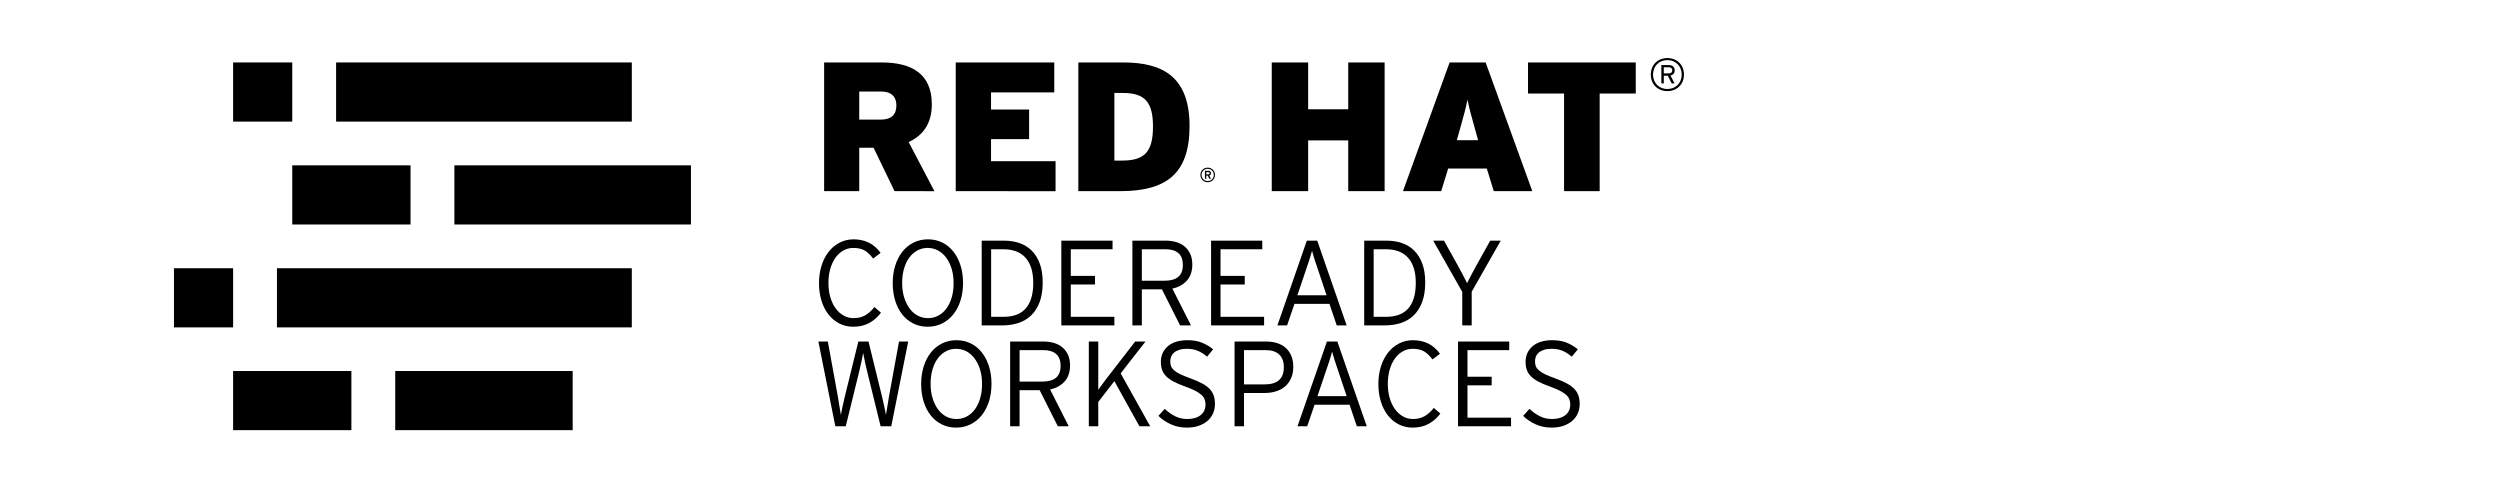
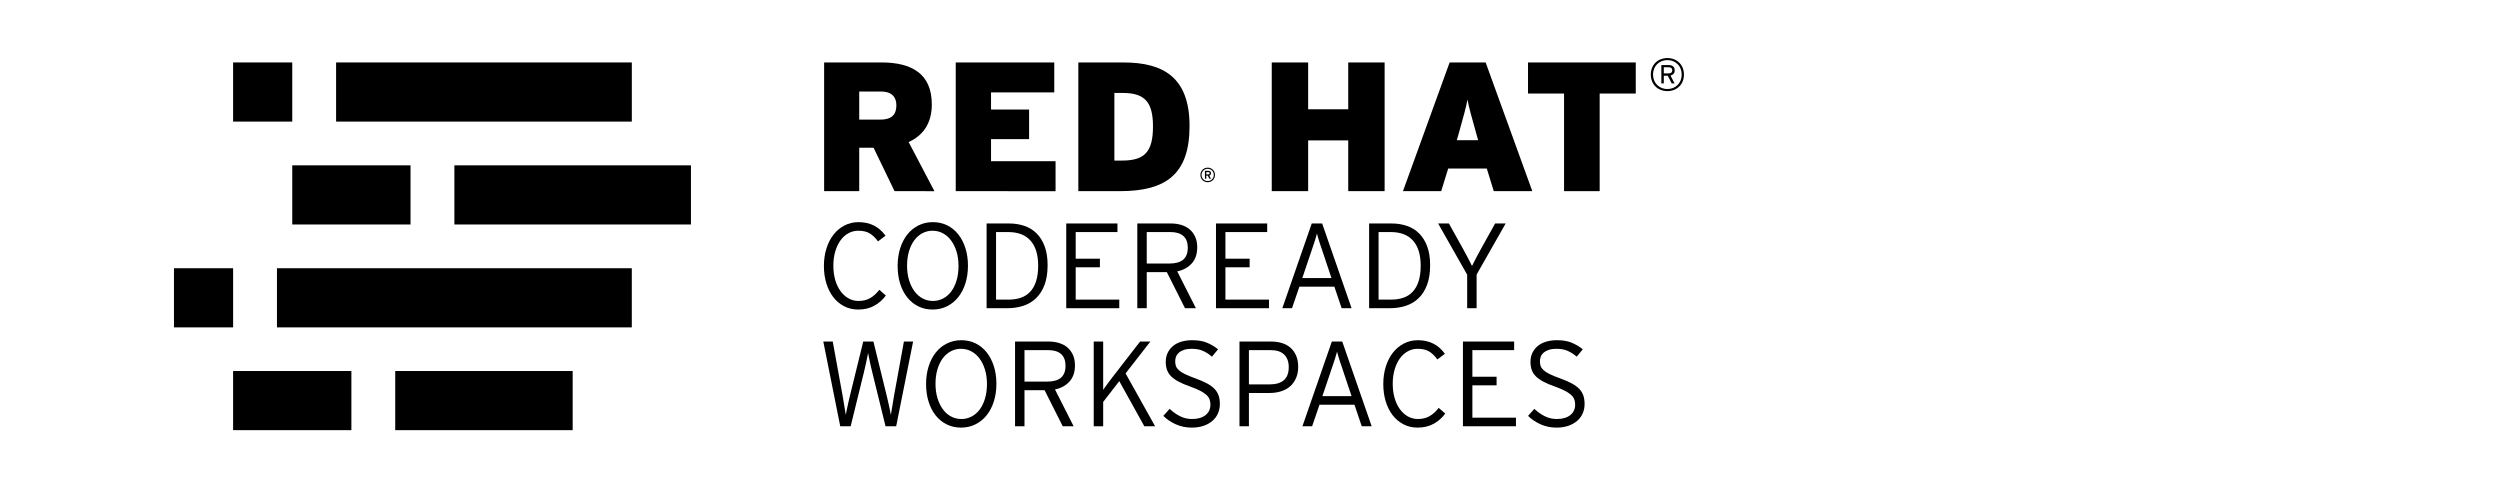
<svg xmlns="http://www.w3.org/2000/svg" id="Layer_1" viewBox="0 300 2036 400" version="1.1">
  <defs id="defs4205" />
  <path d="M1370.39,366.24a12.52,12.52,0,0,1-7.13,7,15.18,15.18,0,0,1-10.7,0,12.5,12.5,0,0,1-7.13-7,15.32,15.32,0,0,1,0-11,12.5,12.5,0,0,1,7.13-7,15.27,15.27,0,0,1,10.7,0,12.52,12.52,0,0,1,7.13,7,15.32,15.32,0,0,1,0,11Zm-1.7-10.31a11,11,0,0,0-6.18-6.14,12.78,12.78,0,0,0-9.21,0,11,11,0,0,0-6.17,6.14,13.18,13.18,0,0,0,0,9.58,11.1,11.1,0,0,0,2.47,3.72,11.24,11.24,0,0,0,3.7,2.42,12.78,12.78,0,0,0,9.21,0,11,11,0,0,0,6.18-6.14,13.26,13.26,0,0,0,0-9.58Zm-5.73,4.15a4.63,4.63,0,0,1-2.51,1.46l3.33,6.4h-2.32l-3.22-6.25H1355v6.25h-2V353h6.07a5.47,5.47,0,0,1,3.41,1,3.83,3.83,0,0,1,1.38,3.25A4.1,4.1,0,0,1,1363,360.08Zm-1.8-4.68a3.26,3.26,0,0,0-2.17-.63h-4v5h3.75q3.14,0,3.14-2.51A2.37,2.37,0,0,0,1361.17,355.4Z" id="path4172" />
  <path d="M728.51,455.67l-17.06-35.34H699.76v35.34H671.17V350.86H718c24.55,0,40.87,9.28,40.87,34.14,0,15.72-7.34,25.45-18.87,30.69l21,40Zm-11.23-81.15H699.76v22.91h17.07c9.44,0,13.18-4.19,13.18-11.68C730,379.16,726.41,374.52,717.28,374.52Z" id="path4174" />
  <path d="M778.35,455.67V350.86H858.6v24.4H807.1v13.93h31v24.1h-31v18h52.55v24.41Z" id="path4176" />
  <path d="M912.19,455.67h-34V350.86h36.68c32.94,0,53.9,12.43,53.9,51.8S949.32,455.67,912.19,455.67Zm2.55-80h-7.19v55.1h6.29c18.12,0,25.15-6.89,25.15-27.7C939,383.8,932.85,375.72,914.74,375.72Z" id="path4178" />
  <path d="M1098,455.67V414.34h-32.64v41.32h-29.65V350.86h29.65V389H1098V350.86h29.64v104.8Z" id="path4180" />
  <path d="M1216.53,455.67l-5.69-18.41h-31.44l-5.69,18.41h-31.14l38-104.8h29.34l38,104.8Zm-14.67-48.36c-3.75-13.47-5.39-19.16-6.74-26.2-1.35,7-3,12.87-6.74,26.2l-1.95,6.88h17.37Z" id="path4182" />
  <path d="M1302.77,376.17v79.5h-29v-79.5h-29.35v-25.3h87.74v25.3Z" id="path4184" />
  <rect x="189.84" y="350.86" width="48.17" height="48.17" id="rect4186" />
  <rect x="238.01" y="434.65" width="96.33" height="48.17" id="rect4188" />
  <rect x="189.84" y="602.15" width="96.33" height="48.17" id="rect4190" />
  <rect x="141.68" y="518.45" width="48.17" height="48.17" id="rect4192" />
  <rect x="321.88" y="602.15" width="144.5" height="48.17" id="rect4194" />
  <rect x="225.55" y="518.45" width="288.99" height="48.17" id="rect4196" />
  <rect x="273.72" y="350.86" width="240.83" height="48.17" id="rect4198" />
  <rect x="370.05" y="434.65" width="192.66" height="48.17" id="rect4200" />
  <g id="layer1" style="display:inline">
    <path id="path4503" d="m 989.02,444.809 c -0.298,0.723 -0.717,1.35 -1.249,1.881 -0.529,0.531 -1.158,0.948 -1.881,1.249 -0.726,0.301 -1.506,0.452 -2.35,0.452 -0.843,0 -1.627,-0.151 -2.347,-0.452 -0.726,-0.301 -1.35,-0.717 -1.884,-1.249 -0.531,-0.531 -0.948,-1.158 -1.249,-1.881 -0.301,-0.723 -0.452,-1.506 -0.452,-2.35 0,-0.843 0.151,-1.627 0.452,-2.35 0.301,-0.723 0.717,-1.35 1.249,-1.881 0.531,-0.531 1.158,-0.948 1.884,-1.249 0.723,-0.301 1.506,-0.452 2.347,-0.452 0.846,0 1.627,0.151 2.35,0.452 0.723,0.301 1.35,0.717 1.881,1.249 0.531,0.531 0.95,1.158 1.249,1.881 0.301,0.723 0.452,1.506 0.452,2.35 0,0.843 -0.148,1.627 -0.452,2.35 z m -0.876,-4.313 c -0.255,-0.608 -0.605,-1.136 -1.054,-1.586 -0.449,-0.449 -0.975,-0.8 -1.586,-1.052 -0.608,-0.252 -1.262,-0.378 -1.963,-0.378 -0.712,0 -1.369,0.126 -1.972,0.378 -0.602,0.252 -1.128,0.602 -1.577,1.052 -0.449,0.449 -0.8,0.978 -1.052,1.586 -0.252,0.608 -0.378,1.262 -0.378,1.963 0,0.712 0.126,1.369 0.378,1.972 0.252,0.602 0.602,1.128 1.052,1.577 0.449,0.449 0.975,0.8 1.577,1.052 0.602,0.252 1.26,0.378 1.972,0.378 0.701,0 1.356,-0.126 1.963,-0.378 0.611,-0.252 1.136,-0.602 1.586,-1.052 0.449,-0.449 0.8,-0.975 1.054,-1.577 0.252,-0.602 0.378,-1.26 0.378,-1.972 0,-0.701 -0.126,-1.356 -0.378,-1.963 z m -2.284,1.816 c -0.252,0.318 -0.586,0.537 -1.002,0.657 l 1.331,2.612 h -1.295 l -1.26,-2.497 h -1.243 v 2.497 h -1.101 v -6.474 h 2.834 c 0.285,0 0.553,0.038 0.811,0.115 0.257,0.077 0.482,0.194 0.671,0.353 0.189,0.159 0.345,0.361 0.457,0.608 0.115,0.246 0.173,0.539 0.173,0.879 0.003,0.515 -0.123,0.931 -0.375,1.249 z m -1.019,-1.906 c -0.197,-0.153 -0.444,-0.23 -0.742,-0.23 h -1.709 v 1.84 h 1.709 c 0.296,0 0.542,-0.074 0.742,-0.222 0.194,-0.148 0.293,-0.381 0.293,-0.698 0,-0.307 -0.099,-0.537 -0.293,-0.69 z" style="stroke-width:2.738" />
-     <g id="g4734">
+     <g id="g4734" transform="translate(4,-14)">
      <path style="stroke-width:2.738" d="m 708.099,562.935 c -3.746,2.103 -8.152,3.155 -13.21,3.155 -4.206,0 -8.035,-0.904 -11.482,-2.711 -3.453,-1.807 -6.394,-4.288 -8.826,-7.443 -2.432,-3.155 -4.305,-6.901 -5.619,-11.239 -1.314,-4.338 -1.972,-9.037 -1.972,-14.098 0,-5.126 0.69,-9.872 2.07,-14.245 1.38,-4.371 3.303,-8.133 5.767,-11.288 2.462,-3.155 5.436,-5.636 8.922,-7.443 3.481,-1.807 7.295,-2.711 11.436,-2.711 9.33,0 16.661,3.683 21.984,11.041 l -6.112,4.633 c -2.235,-3.023 -4.535,-5.225 -6.901,-6.605 -2.366,-1.38 -5.422,-2.07 -9.171,-2.07 -2.958,0 -5.685,0.707 -8.183,2.12 -2.497,1.416 -4.631,3.368 -6.408,5.866 -1.772,2.5 -3.171,5.488 -4.187,8.971 -1.021,3.483 -1.531,7.331 -1.531,11.534 0,4.209 0.509,8.07 1.531,11.584 1.016,3.516 2.448,6.539 4.286,9.07 1.84,2.53 4.009,4.505 6.507,5.915 2.497,1.416 5.192,2.12 8.084,2.12 3.746,0 6.967,-0.789 9.661,-2.366 2.692,-1.577 5.159,-3.812 7.394,-6.704 l 5.321,4.633 c -2.492,3.418 -5.611,6.178 -9.36,8.281 z" id="path4505" />
      <path style="stroke-width:2.738" d="m 782.237,544.746 c -1.38,4.371 -3.338,8.133 -5.869,11.288 -2.53,3.155 -5.57,5.619 -9.119,7.394 -3.549,1.775 -7.46,2.662 -11.729,2.662 -4.275,0 -8.166,-0.871 -11.685,-2.612 -3.519,-1.742 -6.523,-4.19 -9.02,-7.345 -2.497,-3.155 -4.42,-6.901 -5.764,-11.239 -1.347,-4.338 -2.021,-9.103 -2.021,-14.295 0,-5.192 0.69,-9.973 2.07,-14.344 1.38,-4.371 3.319,-8.133 5.816,-11.288 2.497,-3.155 5.521,-5.619 9.07,-7.394 3.552,-1.775 7.46,-2.662 11.732,-2.662 4.272,0 8.166,0.871 11.685,2.612 3.513,1.742 6.52,4.19 9.02,7.345 2.495,3.155 4.436,6.901 5.816,11.239 1.38,4.338 2.07,9.103 2.07,14.295 -0.003,5.192 -0.693,9.973 -2.073,14.344 z m -7.249,-25.928 c -1.084,-3.513 -2.58,-6.539 -4.486,-9.07 -1.906,-2.528 -4.141,-4.466 -6.704,-5.816 -2.563,-1.347 -5.356,-2.021 -8.38,-2.021 -2.958,0 -5.704,0.676 -8.232,2.021 -2.533,1.347 -4.718,3.253 -6.559,5.718 -1.84,2.465 -3.286,5.455 -4.338,8.971 -1.052,3.516 -1.577,7.443 -1.577,11.781 0,4.338 0.542,8.267 1.627,11.781 1.084,3.516 2.566,6.539 4.436,9.07 1.876,2.53 4.091,4.469 6.657,5.816 2.563,1.347 5.354,2.021 8.38,2.021 2.958,0 5.718,-0.674 8.281,-2.021 2.563,-1.347 4.762,-3.253 6.605,-5.718 1.837,-2.465 3.283,-5.455 4.338,-8.971 1.049,-3.513 1.575,-7.443 1.575,-11.781 0,-4.338 -0.537,-8.265 -1.624,-11.781 z" id="path4507" />
      <path style="stroke-width:2.738" d="m 846.659,546.028 c -1.676,4.436 -3.993,8.07 -6.95,10.894 -2.958,2.826 -6.444,4.88 -10.45,6.162 -4.009,1.282 -8.314,1.922 -12.915,1.922 h -16.858 v -69.009 h 18.238 c 4.535,0 8.727,0.657 12.57,1.972 3.845,1.314 7.164,3.368 9.96,6.162 2.793,2.796 4.976,6.326 6.556,10.598 1.58,4.272 2.366,9.366 2.366,15.281 -0.003,6.244 -0.843,11.584 -2.517,16.02 z m -11.386,-36.033 c -4.141,-4.666 -10.19,-6.999 -18.14,-6.999 h -9.957 v 55.01 h 10.154 c 3.743,0 7.098,-0.509 10.056,-1.528 2.958,-1.019 5.485,-2.645 7.588,-4.88 2.106,-2.232 3.711,-5.11 4.833,-8.626 1.115,-3.516 1.673,-7.739 1.673,-12.668 0,-8.873 -2.068,-15.642 -6.208,-20.308 z" id="path4509" />
      <path style="stroke-width:2.738" d="m 864.352,565.005 v -69.009 h 41.704 v 6.999 h -34.012 v 21.689 h 19.717 v 6.999 h -19.717 v 26.322 h 35.49 v 7 z" id="path4511" />
      <path style="stroke-width:2.738" d="m 966.584,528.521 c -2.958,3.286 -6.901,5.455 -11.827,6.504 l 15.182,29.978 h -8.873 l -14.788,-29.378 h -16.365 v 29.378 h -7.692 V 495.993 h 27.311 c 3.023,0 5.849,0.394 8.478,1.183 2.629,0.789 4.896,1.988 6.802,3.598 1.903,1.61 3.415,3.631 4.532,6.06 1.117,2.429 1.676,5.321 1.676,8.673 0,5.392 -1.479,9.73 -4.436,13.013 z m -6.852,-22.335 c -2.399,-2.128 -5.899,-3.193 -10.499,-3.193 h -19.323 v 25.632 h 18.337 c 5.126,0 8.922,-1.063 11.384,-3.193 2.465,-2.125 3.7,-5.351 3.7,-9.672 0.003,-4.253 -1.199,-7.443 -3.598,-9.574 z" id="path4513" />
      <path style="stroke-width:2.738" d="m 986.298,565.005 v -69.009 h 41.704 v 6.999 h -34.012 v 21.689 h 19.717 v 6.999 h -19.717 v 26.322 h 35.49 v 7 z" id="path4515" />
      <path style="stroke-width:2.738" d="m 1088.629,565.005 -5.915,-17.548 h -28.488 l -6.014,17.548 h -7.887 l 23.956,-69.009 h 8.478 l 23.956,69.009 z m -15.869,-47.222 c -0.394,-1.117 -0.805,-2.333 -1.232,-3.648 -0.427,-1.312 -0.838,-2.577 -1.232,-3.796 -0.394,-1.216 -0.739,-2.366 -1.035,-3.45 -0.293,-1.084 -0.539,-1.988 -0.739,-2.711 -0.197,0.723 -0.444,1.61 -0.742,2.662 -0.293,1.052 -0.638,2.204 -1.035,3.45 -0.394,1.249 -0.822,2.547 -1.282,3.894 -0.46,1.347 -0.887,2.612 -1.282,3.796 l -7.591,22.477 h 23.762 z" id="path4517" />
      <path style="stroke-width:2.738" d="m 1158.183,546.028 c -1.676,4.436 -3.993,8.07 -6.95,10.894 -2.958,2.826 -6.444,4.88 -10.45,6.162 -4.009,1.282 -8.314,1.922 -12.915,1.922 h -16.858 v -69.009 h 18.238 c 4.535,0 8.727,0.657 12.569,1.972 3.845,1.314 7.164,3.368 9.96,6.162 2.793,2.796 4.976,6.326 6.556,10.598 1.58,4.272 2.366,9.366 2.366,15.281 0,6.244 -0.841,11.584 -2.517,16.02 z m -11.386,-36.033 c -4.141,-4.666 -10.19,-6.999 -18.14,-6.999 h -9.957 v 55.01 h 10.154 c 3.746,0 7.098,-0.509 10.056,-1.528 2.958,-1.019 5.488,-2.645 7.591,-4.88 2.103,-2.232 3.711,-5.11 4.831,-8.626 1.115,-3.516 1.676,-7.739 1.676,-12.668 0,-8.873 -2.073,-15.642 -6.211,-20.308 z" id="path4519" />
      <path style="stroke-width:2.738" d="m 1198.551,537.599 v 27.406 h -7.69 v -27.308 l -23.66,-41.701 h 8.774 l 11.039,19.815 c 1.38,2.497 2.777,5.077 4.19,7.739 1.413,2.662 2.612,5.014 3.598,7.049 0.983,-2.037 2.183,-4.387 3.596,-7.049 1.413,-2.662 2.81,-5.241 4.19,-7.739 l 11.041,-19.815 h 8.577 z" id="path4521" />
    </g>
-     <g id="g4746">
+     <g id="g4746" transform="translate(4)">
      <path style="stroke-width:2.738" d="m 725.847,647.159 h -8.675 L 706.327,602.993 c -0.266,-1.115 -0.561,-2.366 -0.887,-3.746 -0.329,-1.38 -0.641,-2.76 -0.937,-4.141 -0.296,-1.38 -0.578,-2.744 -0.841,-4.091 -0.263,-1.347 -0.493,-2.547 -0.69,-3.598 -0.197,1.052 -0.427,2.235 -0.69,3.549 -0.263,1.314 -0.542,2.662 -0.838,4.042 -0.296,1.38 -0.611,2.76 -0.937,4.141 -0.331,1.38 -0.627,2.665 -0.887,3.845 l -10.844,44.166 h -8.481 L 666.493,578.15 h 7.692 l 8.084,44.363 c 0.194,1.117 0.408,2.399 0.638,3.845 0.23,1.446 0.46,2.875 0.69,4.286 0.23,1.416 0.46,2.76 0.69,4.045 0.23,1.282 0.411,2.35 0.542,3.204 0.131,-0.854 0.329,-1.906 0.592,-3.155 0.263,-1.246 0.542,-2.577 0.841,-3.993 0.293,-1.413 0.608,-2.823 0.937,-4.239 0.329,-1.413 0.624,-2.678 0.887,-3.796 l 10.943,-44.56 h 8.278 l 10.943,44.56 c 0.263,1.117 0.559,2.382 0.887,3.796 0.329,1.416 0.638,2.826 0.937,4.239 0.296,1.416 0.575,2.747 0.838,3.993 0.263,1.249 0.46,2.303 0.594,3.155 0.131,-0.854 0.309,-1.922 0.539,-3.204 0.23,-1.284 0.46,-2.629 0.69,-4.045 0.23,-1.413 0.46,-2.84 0.69,-4.286 0.23,-1.446 0.444,-2.728 0.641,-3.845 l 8.084,-44.363 h 7.492 z" id="path4523" />
      <path style="stroke-width:2.738" d="m 805.404,626.897 c -1.38,4.373 -3.338,8.136 -5.869,11.288 -2.53,3.155 -5.57,5.622 -9.119,7.394 -3.549,1.775 -7.46,2.665 -11.729,2.665 -4.275,0 -8.166,-0.874 -11.685,-2.612 -3.516,-1.742 -6.523,-4.19 -9.02,-7.347 -2.497,-3.152 -4.42,-6.901 -5.764,-11.239 -1.347,-4.338 -2.021,-9.103 -2.021,-14.295 0,-5.192 0.69,-9.973 2.07,-14.344 1.38,-4.371 3.319,-8.133 5.816,-11.288 2.497,-3.155 5.521,-5.619 9.07,-7.394 3.552,-1.775 7.46,-2.662 11.732,-2.662 4.272,0 8.166,0.871 11.685,2.612 3.513,1.742 6.52,4.19 9.02,7.345 2.495,3.155 4.436,6.901 5.816,11.239 1.38,4.338 2.07,9.105 2.07,14.295 -0.003,5.198 -0.693,9.976 -2.073,14.344 z m -7.249,-25.925 c -1.084,-3.513 -2.58,-6.539 -4.486,-9.07 -1.906,-2.528 -4.141,-4.466 -6.704,-5.816 -2.563,-1.347 -5.356,-2.021 -8.38,-2.021 -2.958,0 -5.704,0.676 -8.232,2.021 -2.533,1.347 -4.718,3.253 -6.559,5.718 -1.84,2.465 -3.286,5.455 -4.338,8.971 -1.052,3.519 -1.577,7.443 -1.577,11.781 0,4.338 0.542,8.267 1.627,11.781 1.084,3.516 2.566,6.542 4.436,9.07 1.876,2.533 4.091,4.472 6.657,5.816 2.563,1.347 5.354,2.021 8.38,2.021 2.958,0 5.718,-0.674 8.281,-2.021 2.563,-1.345 4.762,-3.253 6.605,-5.718 1.838,-2.462 3.283,-5.452 4.338,-8.968 1.049,-3.516 1.575,-7.443 1.575,-11.781 0,-4.338 -0.537,-8.267 -1.624,-11.784 z" id="path4525" />
      <path style="stroke-width:2.738" d="m 867.017,610.674 c -2.958,3.286 -6.901,5.455 -11.83,6.507 l 15.185,29.975 h -8.873 l -14.788,-29.378 h -16.365 v 29.378 h -7.692 v -69.009 h 27.311 c 3.023,0 5.849,0.394 8.478,1.183 2.629,0.789 4.896,1.988 6.802,3.598 1.903,1.61 3.415,3.631 4.532,6.06 1.117,2.429 1.676,5.321 1.676,8.673 0,5.392 -1.479,9.73 -4.436,13.013 z m -6.852,-22.335 c -2.399,-2.128 -5.899,-3.193 -10.499,-3.193 h -19.323 v 25.632 h 18.334 c 5.126,0 8.925,-1.063 11.386,-3.19 2.465,-2.125 3.7,-5.351 3.7,-9.675 0,-4.253 -1.199,-7.443 -3.598,-9.574 z" id="path4527" />
      <path style="stroke-width:2.738" d="m 927.945,647.159 -20.407,-36.772 -13.112,16.954 v 19.815 h -7.692 v -69.009 h 7.692 v 30.068 9.267 c 0.46,-0.654 1.098,-1.558 1.922,-2.711 0.822,-1.147 1.725,-2.38 2.708,-3.697 0.986,-1.312 1.955,-2.596 2.908,-3.845 0.953,-1.246 1.788,-2.333 2.514,-3.253 l 20.013,-25.832 h 8.382 l -20.21,25.93 24.055,43.079 h -8.774 z" id="path4529" />
      <path style="stroke-width:2.738" d="m 987.93,636.61 c -1.021,2.363 -2.514,4.401 -4.488,6.109 -1.972,1.709 -4.371,3.056 -7.197,4.045 -2.826,0.983 -6.046,1.479 -9.659,1.479 -4.735,0 -9.086,-0.906 -13.065,-2.711 -3.976,-1.807 -7.345,-4.091 -10.102,-6.852 l 5.124,-5.718 c 2.629,2.497 5.455,4.502 8.481,6.011 3.023,1.514 6.309,2.267 9.858,2.267 4.601,0 8.232,-1.052 10.896,-3.152 2.662,-2.106 3.993,-4.995 3.993,-8.678 0,-1.575 -0.266,-3.023 -0.789,-4.338 -0.526,-1.312 -1.429,-2.528 -2.711,-3.648 -1.282,-1.115 -2.974,-2.218 -5.077,-3.3 -2.103,-1.084 -4.732,-2.185 -7.887,-3.303 -3.746,-1.312 -6.884,-2.645 -9.415,-3.993 -2.533,-1.347 -4.57,-2.793 -6.112,-4.338 -1.542,-1.542 -2.662,-3.267 -3.352,-5.178 -0.69,-1.906 -1.035,-4.108 -1.035,-6.605 0,-2.76 0.523,-5.225 1.577,-7.394 1.049,-2.169 2.514,-4.026 4.387,-5.57 1.873,-1.542 4.141,-2.711 6.802,-3.5 2.662,-0.789 5.603,-1.183 8.823,-1.183 4.601,0 8.528,0.657 11.781,1.972 3.253,1.314 6.326,3.122 9.218,5.422 l -4.929,6.014 c -2.497,-2.103 -5.011,-3.697 -7.542,-4.781 -2.533,-1.084 -5.537,-1.627 -9.02,-1.627 -2.366,0 -4.403,0.282 -6.112,0.838 -1.709,0.559 -3.105,1.298 -4.19,2.218 -1.084,0.92 -1.873,1.988 -2.363,3.204 -0.496,1.216 -0.742,2.514 -0.742,3.894 0,1.446 0.197,2.744 0.592,3.894 0.397,1.15 1.186,2.267 2.366,3.355 1.183,1.084 2.843,2.152 4.979,3.204 2.133,1.052 4.946,2.204 8.429,3.45 3.812,1.38 6.999,2.76 9.56,4.141 2.566,1.38 4.62,2.895 6.162,4.535 1.544,1.643 2.645,3.45 3.303,5.419 0.657,1.974 0.986,4.242 0.986,6.802 0,2.697 -0.512,5.228 -1.528,7.594 z" id="path4531" />
      <path style="stroke-width:2.738" d="m 1051.517,607.873 c -1.15,2.662 -2.744,4.896 -4.779,6.704 -2.04,1.807 -4.505,3.171 -7.394,4.089 -2.895,0.923 -6.049,1.38 -9.464,1.38 h -16.759 v 27.111 h -7.692 v -69.009 h 25.832 c 3.155,0 6.063,0.411 8.725,1.232 2.664,0.822 4.979,2.087 6.95,3.796 1.974,1.709 3.516,3.861 4.633,6.457 1.115,2.596 1.676,5.636 1.676,9.119 0,3.42 -0.578,6.46 -1.728,9.122 z m -9.71,-19.125 c -2.498,-2.399 -6.109,-3.598 -10.844,-3.598 h -17.844 v 27.899 h 16.858 c 10.382,0 15.576,-4.664 15.576,-13.999 0,-4.469 -1.249,-7.903 -3.746,-10.302 z" id="path4533" />
      <path style="stroke-width:2.738" d="m 1104.999,647.159 -5.915,-17.548 h -28.488 l -6.014,17.548 h -7.887 l 23.956,-69.009 h 8.478 l 23.956,69.009 z m -15.872,-47.222 c -0.394,-1.117 -0.805,-2.333 -1.232,-3.648 -0.427,-1.312 -0.838,-2.577 -1.232,-3.796 -0.394,-1.216 -0.739,-2.366 -1.035,-3.45 -0.293,-1.084 -0.539,-1.988 -0.739,-2.711 -0.197,0.723 -0.444,1.61 -0.742,2.662 -0.293,1.052 -0.638,2.204 -1.035,3.45 -0.394,1.249 -0.822,2.547 -1.282,3.894 -0.46,1.347 -0.887,2.612 -1.282,3.796 l -7.591,22.477 h 23.762 z" id="path4535" />
      <path style="stroke-width:2.738" d="m 1163.657,645.089 c -3.746,2.103 -8.152,3.155 -13.21,3.155 -4.206,0 -8.035,-0.906 -11.485,-2.711 -3.45,-1.807 -6.392,-4.288 -8.823,-7.443 -2.432,-3.155 -4.305,-6.904 -5.619,-11.239 -1.315,-4.338 -1.972,-9.037 -1.972,-14.095 0,-5.126 0.69,-9.872 2.07,-14.248 1.38,-4.371 3.303,-8.133 5.764,-11.288 2.465,-3.155 5.439,-5.636 8.922,-7.443 3.483,-1.807 7.295,-2.711 11.438,-2.711 9.33,0 16.661,3.683 21.982,11.041 l -6.109,4.633 c -2.235,-3.023 -4.535,-5.225 -6.904,-6.605 -2.363,-1.38 -5.42,-2.07 -9.168,-2.07 -2.958,0 -5.685,0.707 -8.182,2.12 -2.498,1.416 -4.631,3.368 -6.408,5.866 -1.772,2.5 -3.171,5.488 -4.19,8.971 -1.019,3.483 -1.528,7.331 -1.528,11.534 0,4.206 0.509,8.067 1.528,11.581 1.019,3.516 2.451,6.542 4.288,9.07 1.837,2.528 4.009,4.502 6.507,5.915 2.497,1.413 5.192,2.117 8.084,2.117 3.746,0 6.964,-0.789 9.659,-2.366 2.695,-1.575 5.162,-3.812 7.394,-6.701 l 5.324,4.631 c -2.492,3.423 -5.614,6.183 -9.36,8.287 z" id="path4537" />
      <path style="stroke-width:2.738" d="M 1187.413,647.159 V 578.15 h 41.704 v 6.999 h -34.012 v 21.689 h 19.717 v 6.999 h -19.717 v 26.322 h 35.49 v 6.999 z" id="path4539" />
      <path style="stroke-width:2.738" d="m 1284.965,636.61 c -1.022,2.363 -2.514,4.401 -4.488,6.109 -1.972,1.709 -4.37,3.056 -7.197,4.045 -2.826,0.983 -6.046,1.479 -9.659,1.479 -4.735,0 -9.086,-0.906 -13.065,-2.711 -3.976,-1.807 -7.345,-4.091 -10.102,-6.852 l 5.124,-5.718 c 2.629,2.497 5.455,4.502 8.481,6.011 3.023,1.514 6.309,2.267 9.858,2.267 4.601,0 8.232,-1.052 10.896,-3.152 2.662,-2.106 3.993,-4.995 3.993,-8.678 0,-1.575 -0.266,-3.023 -0.789,-4.338 -0.526,-1.312 -1.429,-2.528 -2.711,-3.648 -1.282,-1.115 -2.974,-2.218 -5.077,-3.3 -2.103,-1.084 -4.732,-2.185 -7.887,-3.303 -3.746,-1.312 -6.885,-2.645 -9.415,-3.993 -2.533,-1.347 -4.571,-2.793 -6.112,-4.338 -1.542,-1.542 -2.662,-3.267 -3.352,-5.178 -0.69,-1.906 -1.035,-4.108 -1.035,-6.605 0,-2.76 0.523,-5.225 1.577,-7.394 1.049,-2.169 2.514,-4.026 4.387,-5.57 1.873,-1.542 4.141,-2.711 6.802,-3.5 2.662,-0.789 5.603,-1.183 8.823,-1.183 4.601,0 8.528,0.657 11.781,1.972 3.253,1.314 6.326,3.122 9.218,5.422 l -4.929,6.014 c -2.498,-2.103 -5.011,-3.697 -7.542,-4.781 -2.533,-1.084 -5.537,-1.627 -9.021,-1.627 -2.366,0 -4.403,0.282 -6.112,0.838 -1.709,0.559 -3.105,1.298 -4.19,2.218 -1.084,0.92 -1.873,1.988 -2.363,3.204 -0.496,1.216 -0.742,2.514 -0.742,3.894 0,1.446 0.197,2.744 0.592,3.894 0.397,1.15 1.186,2.267 2.366,3.355 1.183,1.084 2.842,2.152 4.979,3.204 2.133,1.052 4.946,2.204 8.429,3.45 3.812,1.38 7,2.76 9.56,4.141 2.566,1.38 4.62,2.895 6.162,4.535 1.544,1.643 2.645,3.45 3.303,5.419 0.657,1.974 0.986,4.242 0.986,6.802 0,2.697 -0.512,5.228 -1.528,7.594 z" id="path4541" />
    </g>
  </g>
</svg>
